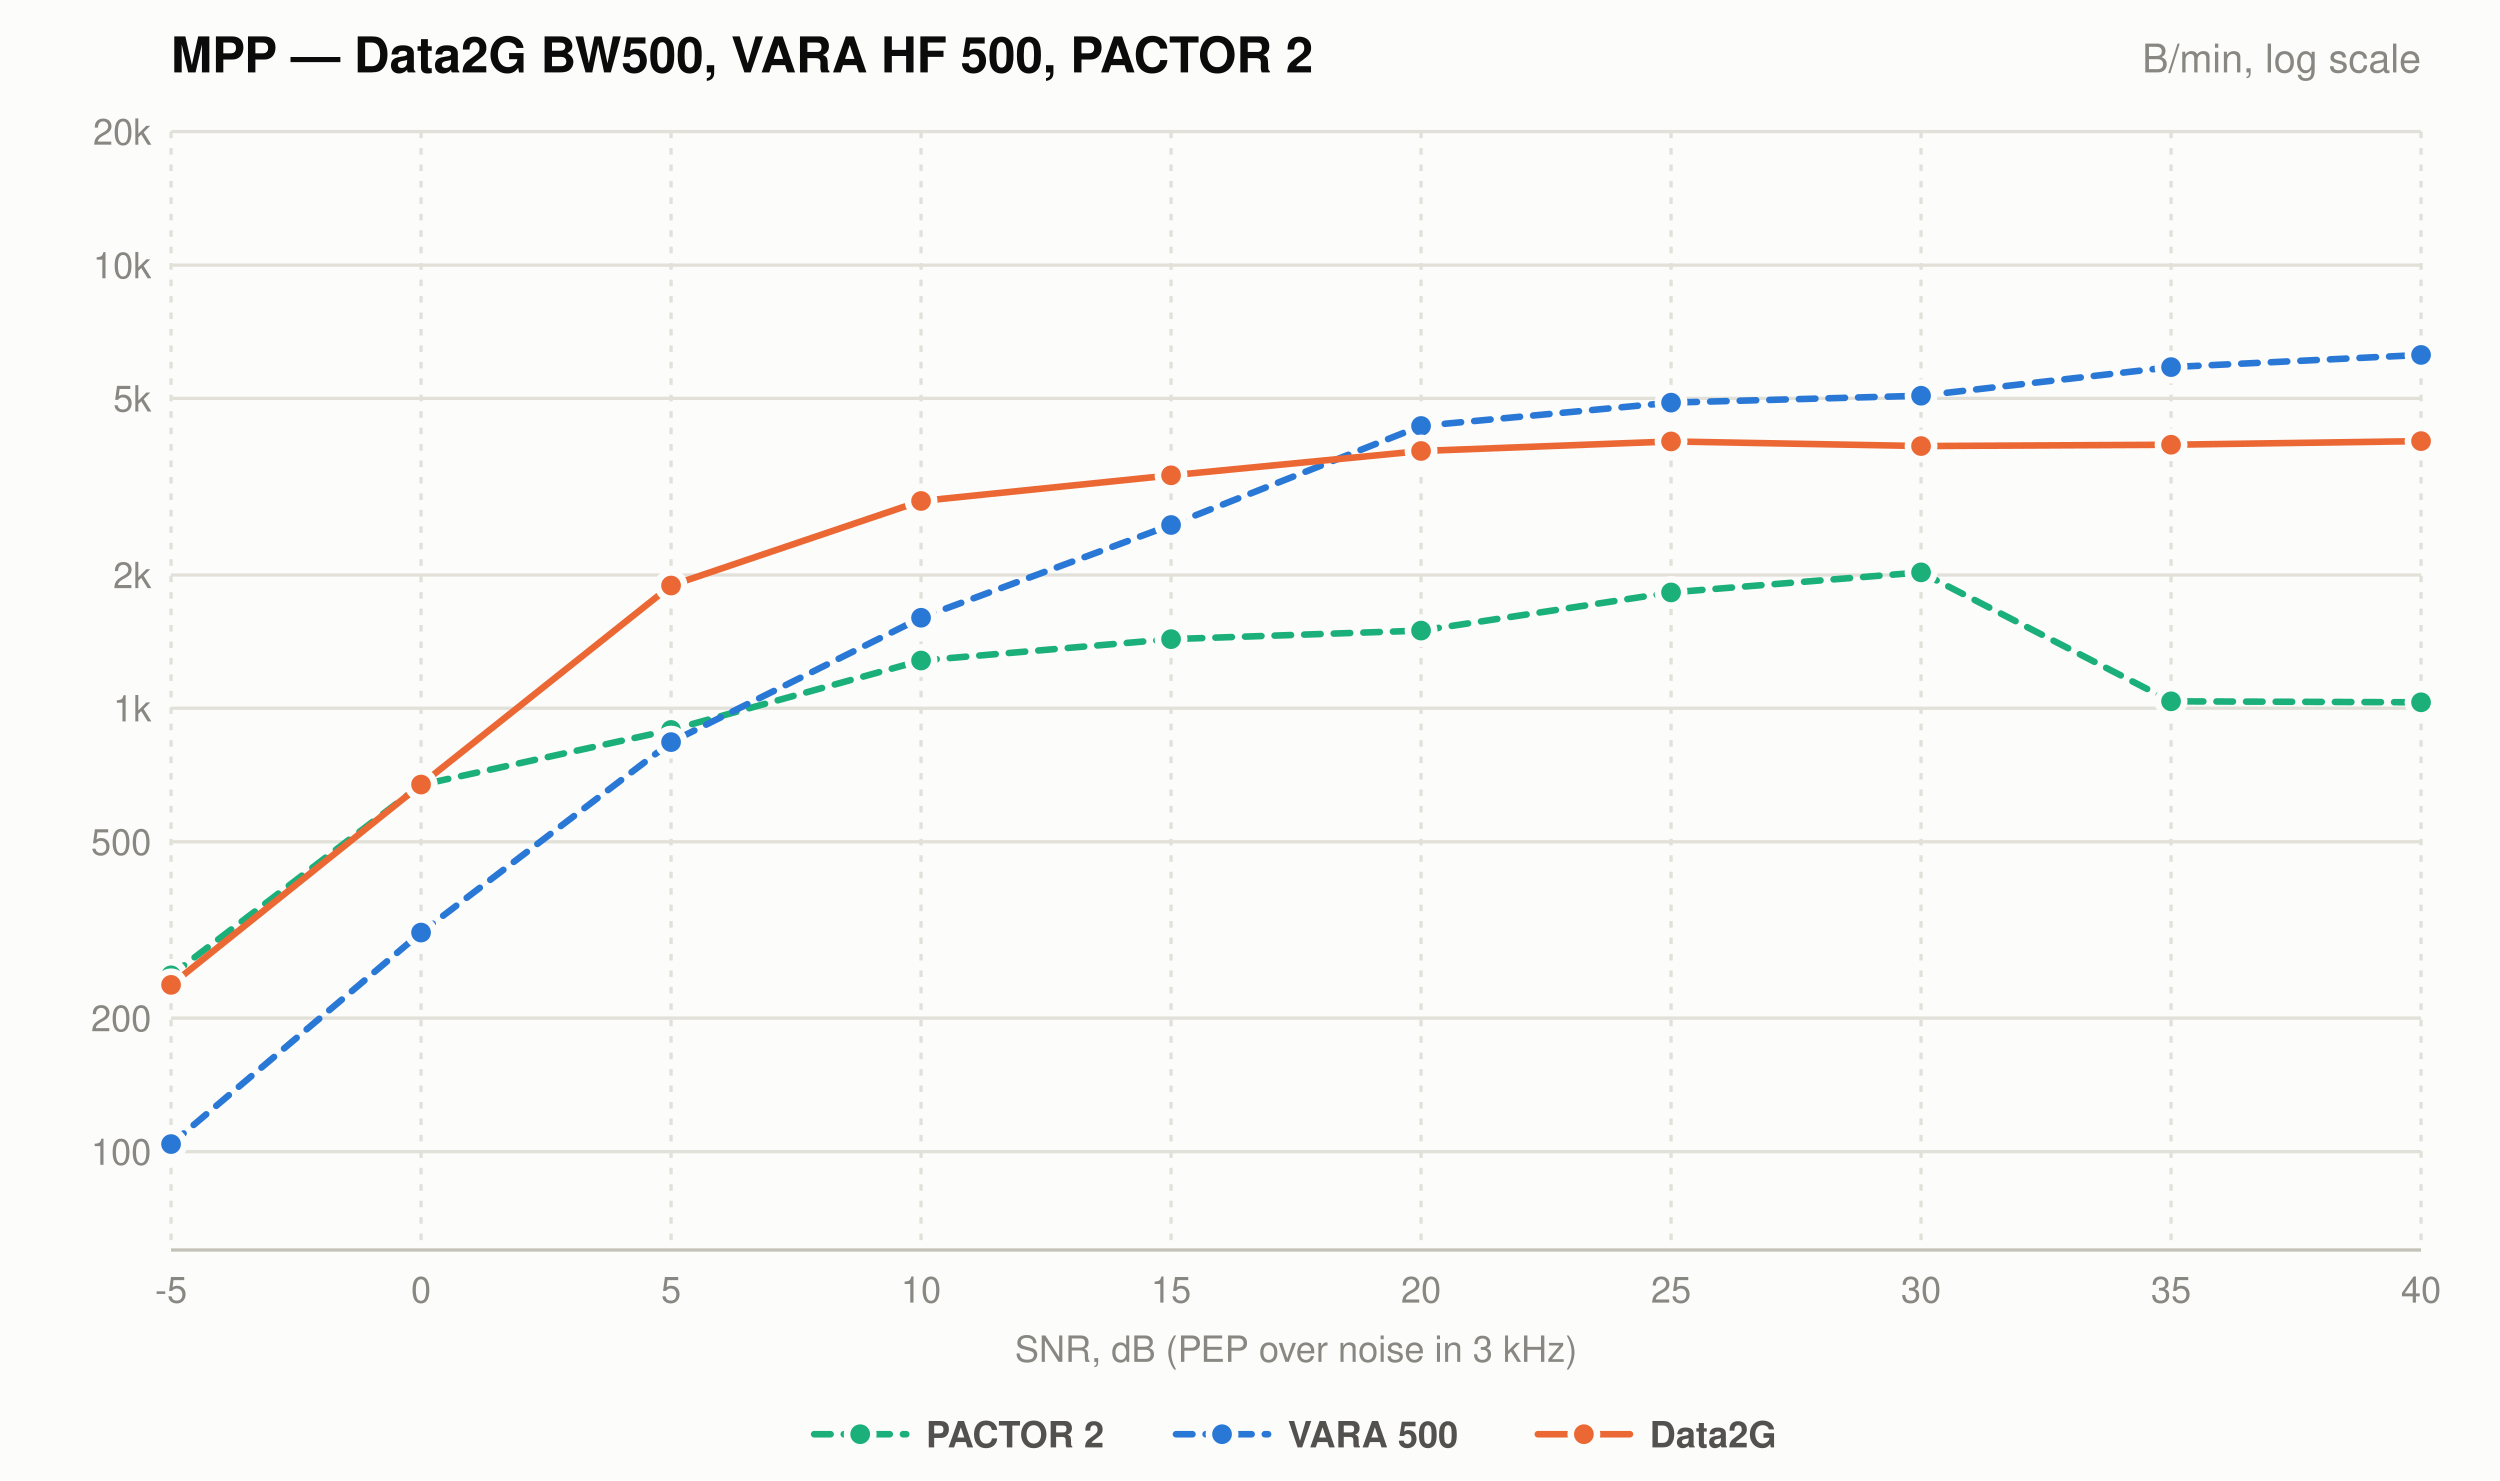
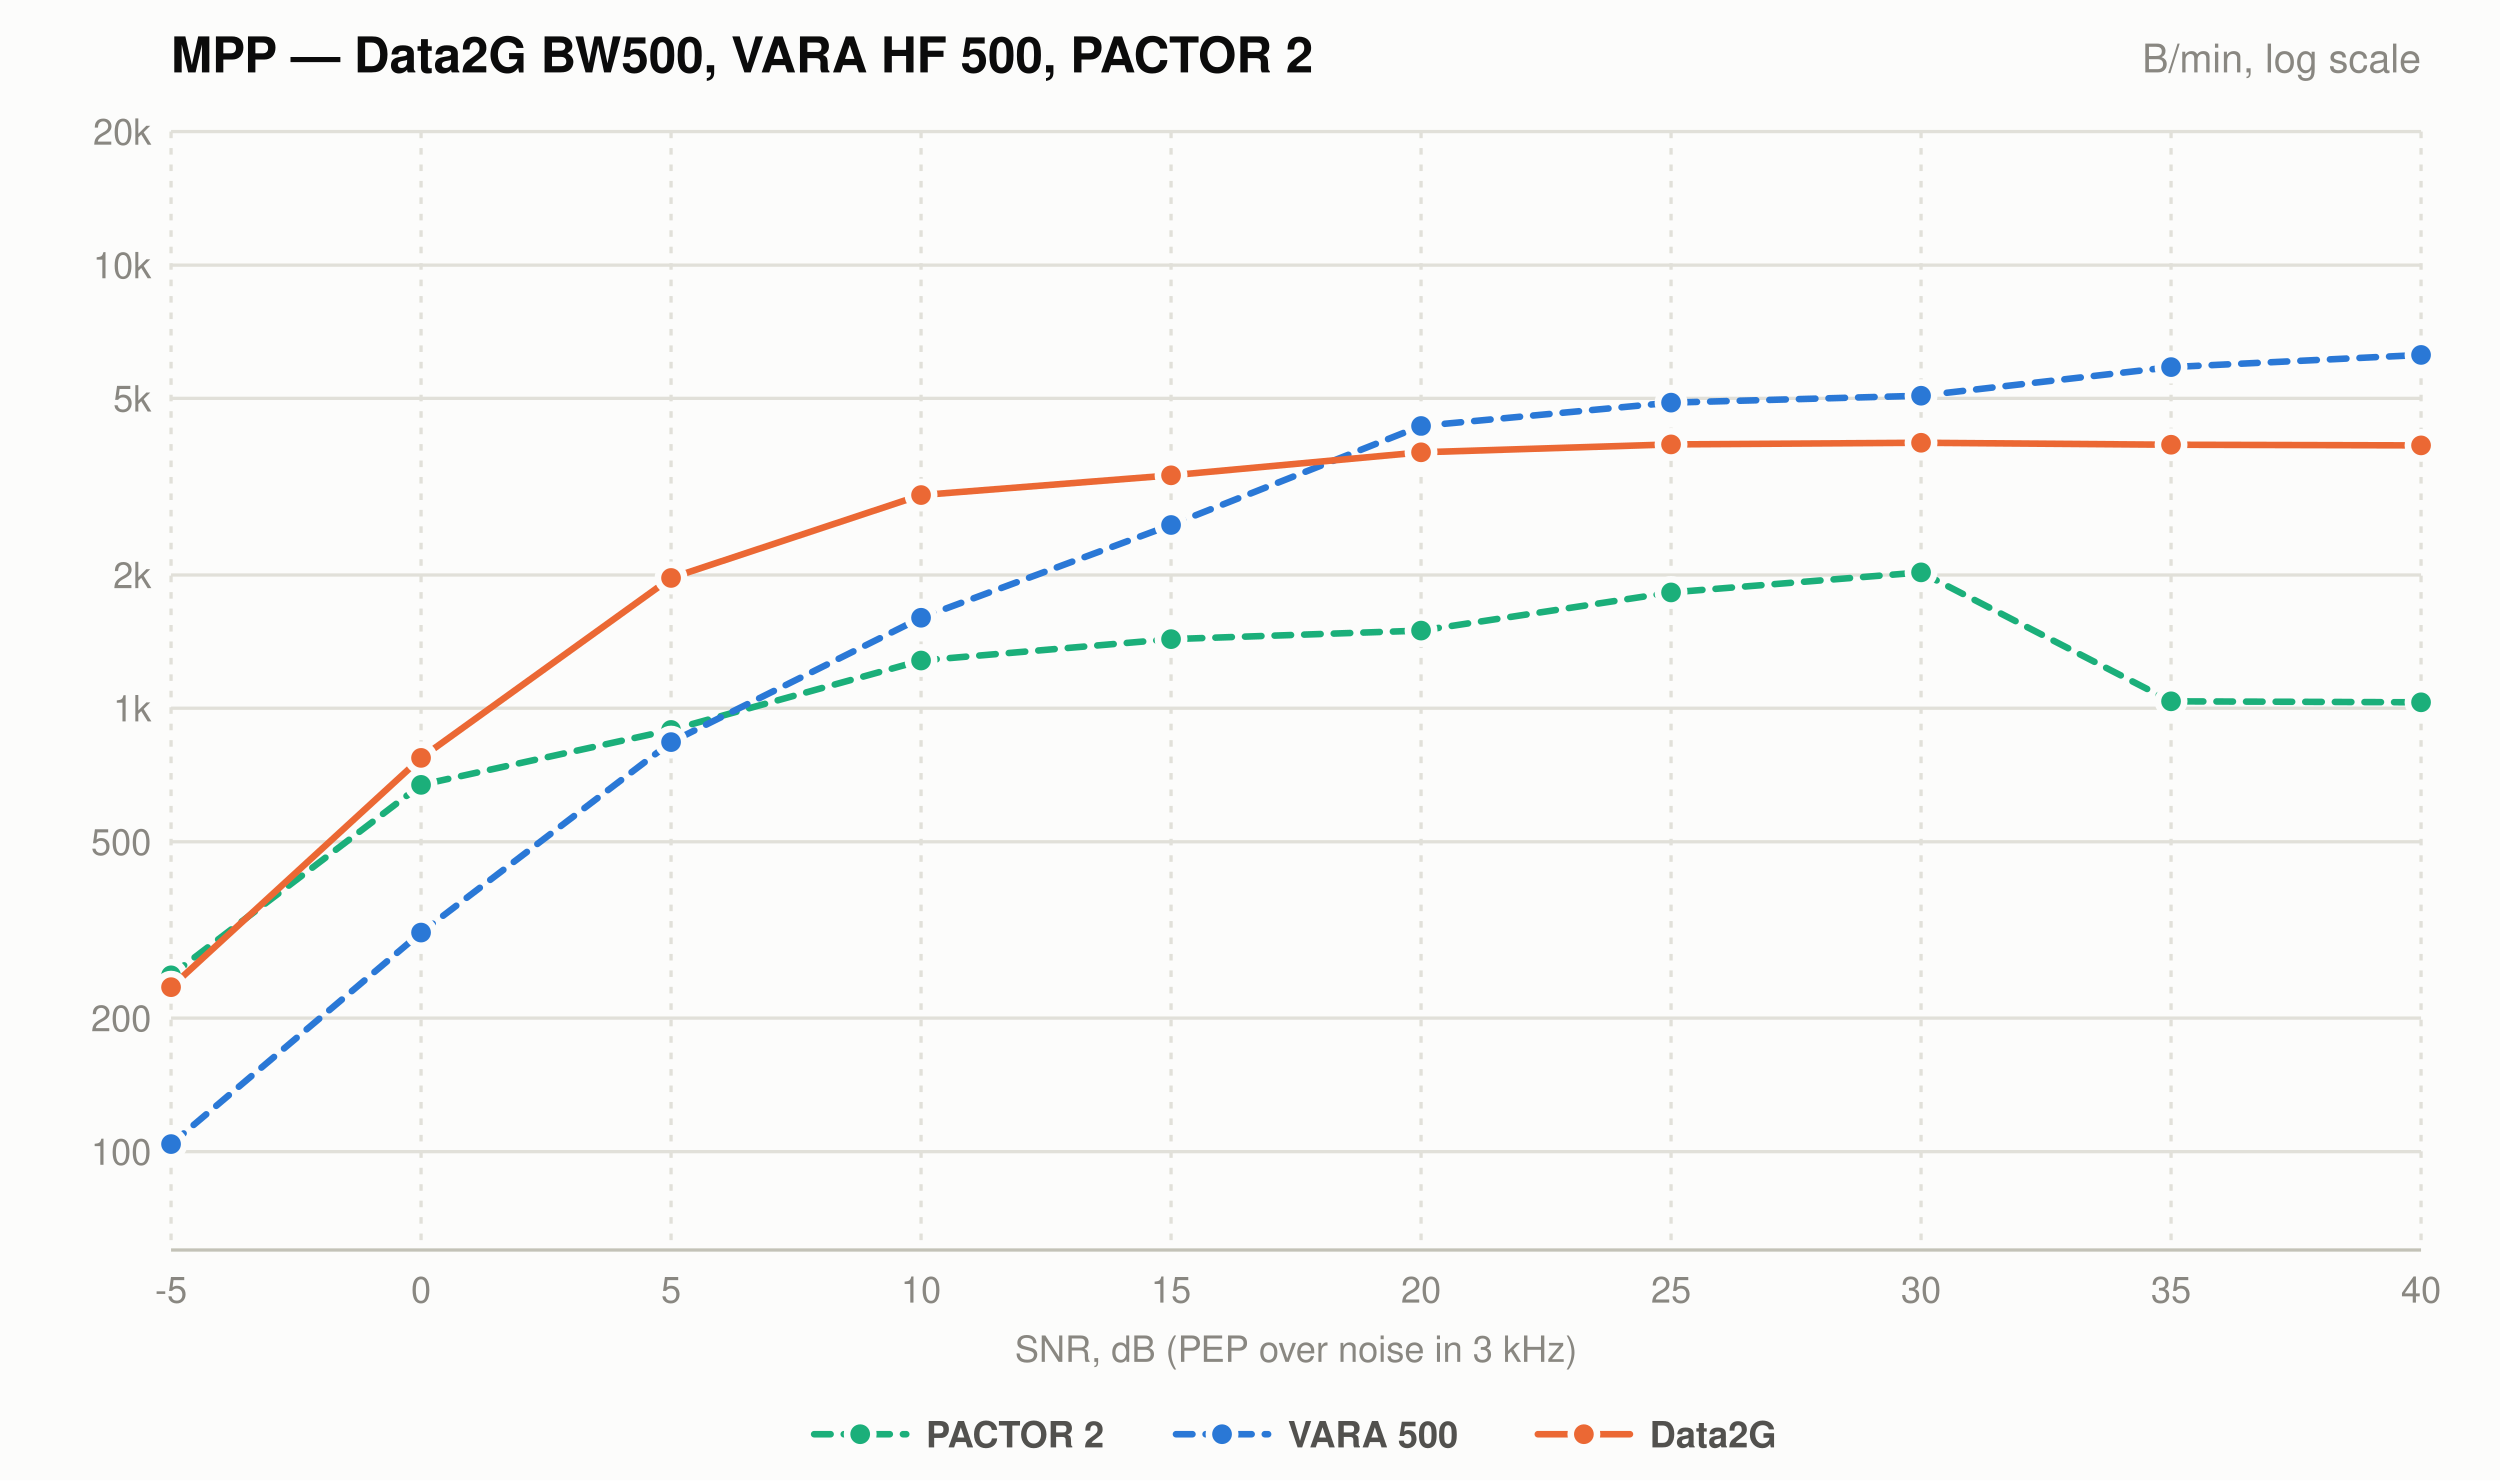
<svg xmlns="http://www.w3.org/2000/svg" viewBox="0 0 760 450" width="760" height="450" font-family="-apple-system, BlinkMacSystemFont, 'Segoe UI', Helvetica, Arial, sans-serif">
  <rect width="760" height="450" fill="#fcfcfb" />
  <text x="52" y="22" font-size="15" font-weight="600" fill="#0b0b0b">MPP — Data2G BW500, VARA HF 500, PACTOR 2</text>
  <text x="736" y="22" font-size="12" fill="#898781" text-anchor="end">B/min, log scale</text>
  <line x1="52" x2="736" y1="350.1" y2="350.1" stroke="#e1e0d9" />
  <text x="46" y="354.1" font-size="11" fill="#898781" text-anchor="end">100</text>
  <line x1="52" x2="736" y1="309.5" y2="309.5" stroke="#e1e0d9" />
  <text x="46" y="313.5" font-size="11" fill="#898781" text-anchor="end">200</text>
  <line x1="52" x2="736" y1="255.9" y2="255.9" stroke="#e1e0d9" />
  <text x="46" y="259.9" font-size="11" fill="#898781" text-anchor="end">500</text>
  <line x1="52" x2="736" y1="215.3" y2="215.3" stroke="#e1e0d9" />
  <text x="46" y="219.3" font-size="11" fill="#898781" text-anchor="end">1k</text>
  <line x1="52" x2="736" y1="174.8" y2="174.8" stroke="#e1e0d9" />
  <text x="46" y="178.8" font-size="11" fill="#898781" text-anchor="end">2k</text>
  <line x1="52" x2="736" y1="121.1" y2="121.1" stroke="#e1e0d9" />
  <text x="46" y="125.1" font-size="11" fill="#898781" text-anchor="end">5k</text>
  <line x1="52" x2="736" y1="80.6" y2="80.6" stroke="#e1e0d9" />
  <text x="46" y="84.6" font-size="11" fill="#898781" text-anchor="end">10k</text>
  <line x1="52" x2="736" y1="40.0" y2="40.0" stroke="#e1e0d9" />
  <text x="46" y="44.0" font-size="11" fill="#898781" text-anchor="end">20k</text>
  <line x1="52.0" x2="52.0" y1="40" y2="380" stroke="#e1e0d9" stroke-dasharray="2 3" />
  <text x="52.0" y="396" font-size="11" fill="#898781" text-anchor="middle">-5</text>
  <line x1="128.0" x2="128.0" y1="40" y2="380" stroke="#e1e0d9" stroke-dasharray="2 3" />
  <text x="128.0" y="396" font-size="11" fill="#898781" text-anchor="middle">0</text>
  <line x1="204.0" x2="204.0" y1="40" y2="380" stroke="#e1e0d9" stroke-dasharray="2 3" />
  <text x="204.0" y="396" font-size="11" fill="#898781" text-anchor="middle">5</text>
  <line x1="280.0" x2="280.0" y1="40" y2="380" stroke="#e1e0d9" stroke-dasharray="2 3" />
  <text x="280.0" y="396" font-size="11" fill="#898781" text-anchor="middle">10</text>
  <line x1="356.0" x2="356.0" y1="40" y2="380" stroke="#e1e0d9" stroke-dasharray="2 3" />
  <text x="356.0" y="396" font-size="11" fill="#898781" text-anchor="middle">15</text>
  <line x1="432.0" x2="432.0" y1="40" y2="380" stroke="#e1e0d9" stroke-dasharray="2 3" />
  <text x="432.0" y="396" font-size="11" fill="#898781" text-anchor="middle">20</text>
  <line x1="508.0" x2="508.0" y1="40" y2="380" stroke="#e1e0d9" stroke-dasharray="2 3" />
  <text x="508.0" y="396" font-size="11" fill="#898781" text-anchor="middle">25</text>
  <line x1="584.0" x2="584.0" y1="40" y2="380" stroke="#e1e0d9" stroke-dasharray="2 3" />
  <text x="584.0" y="396" font-size="11" fill="#898781" text-anchor="middle">30</text>
  <line x1="660.0" x2="660.0" y1="40" y2="380" stroke="#e1e0d9" stroke-dasharray="2 3" />
  <text x="660.0" y="396" font-size="11" fill="#898781" text-anchor="middle">35</text>
  <line x1="736.0" x2="736.0" y1="40" y2="380" stroke="#e1e0d9" stroke-dasharray="2 3" />
  <text x="736.0" y="396" font-size="11" fill="#898781" text-anchor="middle">40</text>
  <line x1="52" x2="736" y1="380" y2="380" stroke="#c3c2b7" />
  <text x="394.0" y="414" font-size="11" fill="#898781" text-anchor="middle">SNR, dB (PEP over noise in 3 kHz)</text>
  <path d="M52.0,296.5L128.0,238.6L204.0,221.9L280.0,200.8L356.0,194.3L432.0,191.7L508.0,180.1L584.0,174.0L660.0,213.2L736.0,213.5" fill="none" stroke="#1baf7a" stroke-width="2" stroke-linejoin="round" stroke-linecap="round" stroke-dasharray="5 4" />
  <circle cx="52.0" cy="296.5" r="4" fill="#1baf7a" stroke="#fcfcfb" stroke-width="2" />
  <circle cx="128.0" cy="238.6" r="4" fill="#1baf7a" stroke="#fcfcfb" stroke-width="2" />
  <circle cx="204.0" cy="221.9" r="4" fill="#1baf7a" stroke="#fcfcfb" stroke-width="2" />
  <circle cx="280.0" cy="200.8" r="4" fill="#1baf7a" stroke="#fcfcfb" stroke-width="2" />
  <circle cx="356.0" cy="194.3" r="4" fill="#1baf7a" stroke="#fcfcfb" stroke-width="2" />
  <circle cx="432.0" cy="191.7" r="4" fill="#1baf7a" stroke="#fcfcfb" stroke-width="2" />
  <circle cx="508.0" cy="180.1" r="4" fill="#1baf7a" stroke="#fcfcfb" stroke-width="2" />
  <circle cx="584.0" cy="174.0" r="4" fill="#1baf7a" stroke="#fcfcfb" stroke-width="2" />
  <circle cx="660.0" cy="213.2" r="4" fill="#1baf7a" stroke="#fcfcfb" stroke-width="2" />
  <circle cx="736.0" cy="213.5" r="4" fill="#1baf7a" stroke="#fcfcfb" stroke-width="2" />
  <path d="M52.0,347.8L128.0,283.5L204.0,225.6L280.0,187.8L356.0,159.6L432.0,129.5L508.0,122.4L584.0,120.3L660.0,111.6L736.0,107.9" fill="none" stroke="#2a78d6" stroke-width="2" stroke-linejoin="round" stroke-linecap="round" stroke-dasharray="5 4" />
  <circle cx="52.0" cy="347.8" r="4" fill="#2a78d6" stroke="#fcfcfb" stroke-width="2" />
  <circle cx="128.0" cy="283.5" r="4" fill="#2a78d6" stroke="#fcfcfb" stroke-width="2" />
  <circle cx="204.0" cy="225.6" r="4" fill="#2a78d6" stroke="#fcfcfb" stroke-width="2" />
  <circle cx="280.0" cy="187.8" r="4" fill="#2a78d6" stroke="#fcfcfb" stroke-width="2" />
  <circle cx="356.0" cy="159.6" r="4" fill="#2a78d6" stroke="#fcfcfb" stroke-width="2" />
  <circle cx="432.0" cy="129.5" r="4" fill="#2a78d6" stroke="#fcfcfb" stroke-width="2" />
  <circle cx="508.0" cy="122.4" r="4" fill="#2a78d6" stroke="#fcfcfb" stroke-width="2" />
  <circle cx="584.0" cy="120.3" r="4" fill="#2a78d6" stroke="#fcfcfb" stroke-width="2" />
  <circle cx="660.0" cy="111.6" r="4" fill="#2a78d6" stroke="#fcfcfb" stroke-width="2" />
  <circle cx="736.0" cy="107.9" r="4" fill="#2a78d6" stroke="#fcfcfb" stroke-width="2" />
-   <path d="M52.0,299.4L128.0,238.5L204.0,178.0L280.0,152.3L356.0,144.5L432.0,137.1L508.0,134.2L584.0,135.6L660.0,135.2L736.0,134.1" fill="none" stroke="#eb6834" stroke-width="2" stroke-linejoin="round" stroke-linecap="round" />
-   <circle cx="52.0" cy="299.4" r="4" fill="#eb6834" stroke="#fcfcfb" stroke-width="2" />
-   <circle cx="128.0" cy="238.5" r="4" fill="#eb6834" stroke="#fcfcfb" stroke-width="2" />
-   <circle cx="204.0" cy="178.0" r="4" fill="#eb6834" stroke="#fcfcfb" stroke-width="2" />
-   <circle cx="280.0" cy="152.3" r="4" fill="#eb6834" stroke="#fcfcfb" stroke-width="2" />
+   <path d="M52.0,300.1L128.0,230.4L204.0,175.7L280.0,150.5L356.0,144.5L432.0,137.5L508.0,135.1L584.0,134.6L660.0,135.2L736.0,135.4" fill="none" stroke="#eb6834" stroke-width="2" stroke-linejoin="round" stroke-linecap="round" />
+   <circle cx="52.0" cy="300.1" r="4" fill="#eb6834" stroke="#fcfcfb" stroke-width="2" />
+   <circle cx="128.0" cy="230.4" r="4" fill="#eb6834" stroke="#fcfcfb" stroke-width="2" />
+   <circle cx="204.0" cy="175.7" r="4" fill="#eb6834" stroke="#fcfcfb" stroke-width="2" />
+   <circle cx="280.0" cy="150.5" r="4" fill="#eb6834" stroke="#fcfcfb" stroke-width="2" />
  <circle cx="356.0" cy="144.5" r="4" fill="#eb6834" stroke="#fcfcfb" stroke-width="2" />
-   <circle cx="432.0" cy="137.1" r="4" fill="#eb6834" stroke="#fcfcfb" stroke-width="2" />
-   <circle cx="508.0" cy="134.2" r="4" fill="#eb6834" stroke="#fcfcfb" stroke-width="2" />
-   <circle cx="584.0" cy="135.6" r="4" fill="#eb6834" stroke="#fcfcfb" stroke-width="2" />
+   <circle cx="432.0" cy="137.5" r="4" fill="#eb6834" stroke="#fcfcfb" stroke-width="2" />
+   <circle cx="508.0" cy="135.1" r="4" fill="#eb6834" stroke="#fcfcfb" stroke-width="2" />
+   <circle cx="584.0" cy="134.6" r="4" fill="#eb6834" stroke="#fcfcfb" stroke-width="2" />
  <circle cx="660.0" cy="135.2" r="4" fill="#eb6834" stroke="#fcfcfb" stroke-width="2" />
-   <circle cx="736.0" cy="134.1" r="4" fill="#eb6834" stroke="#fcfcfb" stroke-width="2" />
+   <circle cx="736.0" cy="135.4" r="4" fill="#eb6834" stroke="#fcfcfb" stroke-width="2" />
  <line x1="247.5" x2="275.5" y1="436" y2="436" stroke="#1baf7a" stroke-width="2" stroke-linecap="round" stroke-dasharray="5 4" />
  <circle cx="261.5" cy="436" r="4" fill="#1baf7a" stroke="#fcfcfb" stroke-width="2" />
  <text x="281.5" y="440" font-size="11" font-weight="600" fill="#52514e">PACTOR 2</text>
  <line x1="357.5" x2="385.5" y1="436" y2="436" stroke="#2a78d6" stroke-width="2" stroke-linecap="round" stroke-dasharray="5 4" />
  <circle cx="371.5" cy="436" r="4" fill="#2a78d6" stroke="#fcfcfb" stroke-width="2" />
  <text x="391.5" y="440" font-size="11" font-weight="600" fill="#52514e">VARA 500</text>
  <line x1="467.5" x2="495.5" y1="436" y2="436" stroke="#eb6834" stroke-width="2" stroke-linecap="round" />
  <circle cx="481.5" cy="436" r="4" fill="#eb6834" stroke="#fcfcfb" stroke-width="2" />
  <text x="501.5" y="440" font-size="11" font-weight="600" fill="#52514e">Data2G</text>
</svg>
